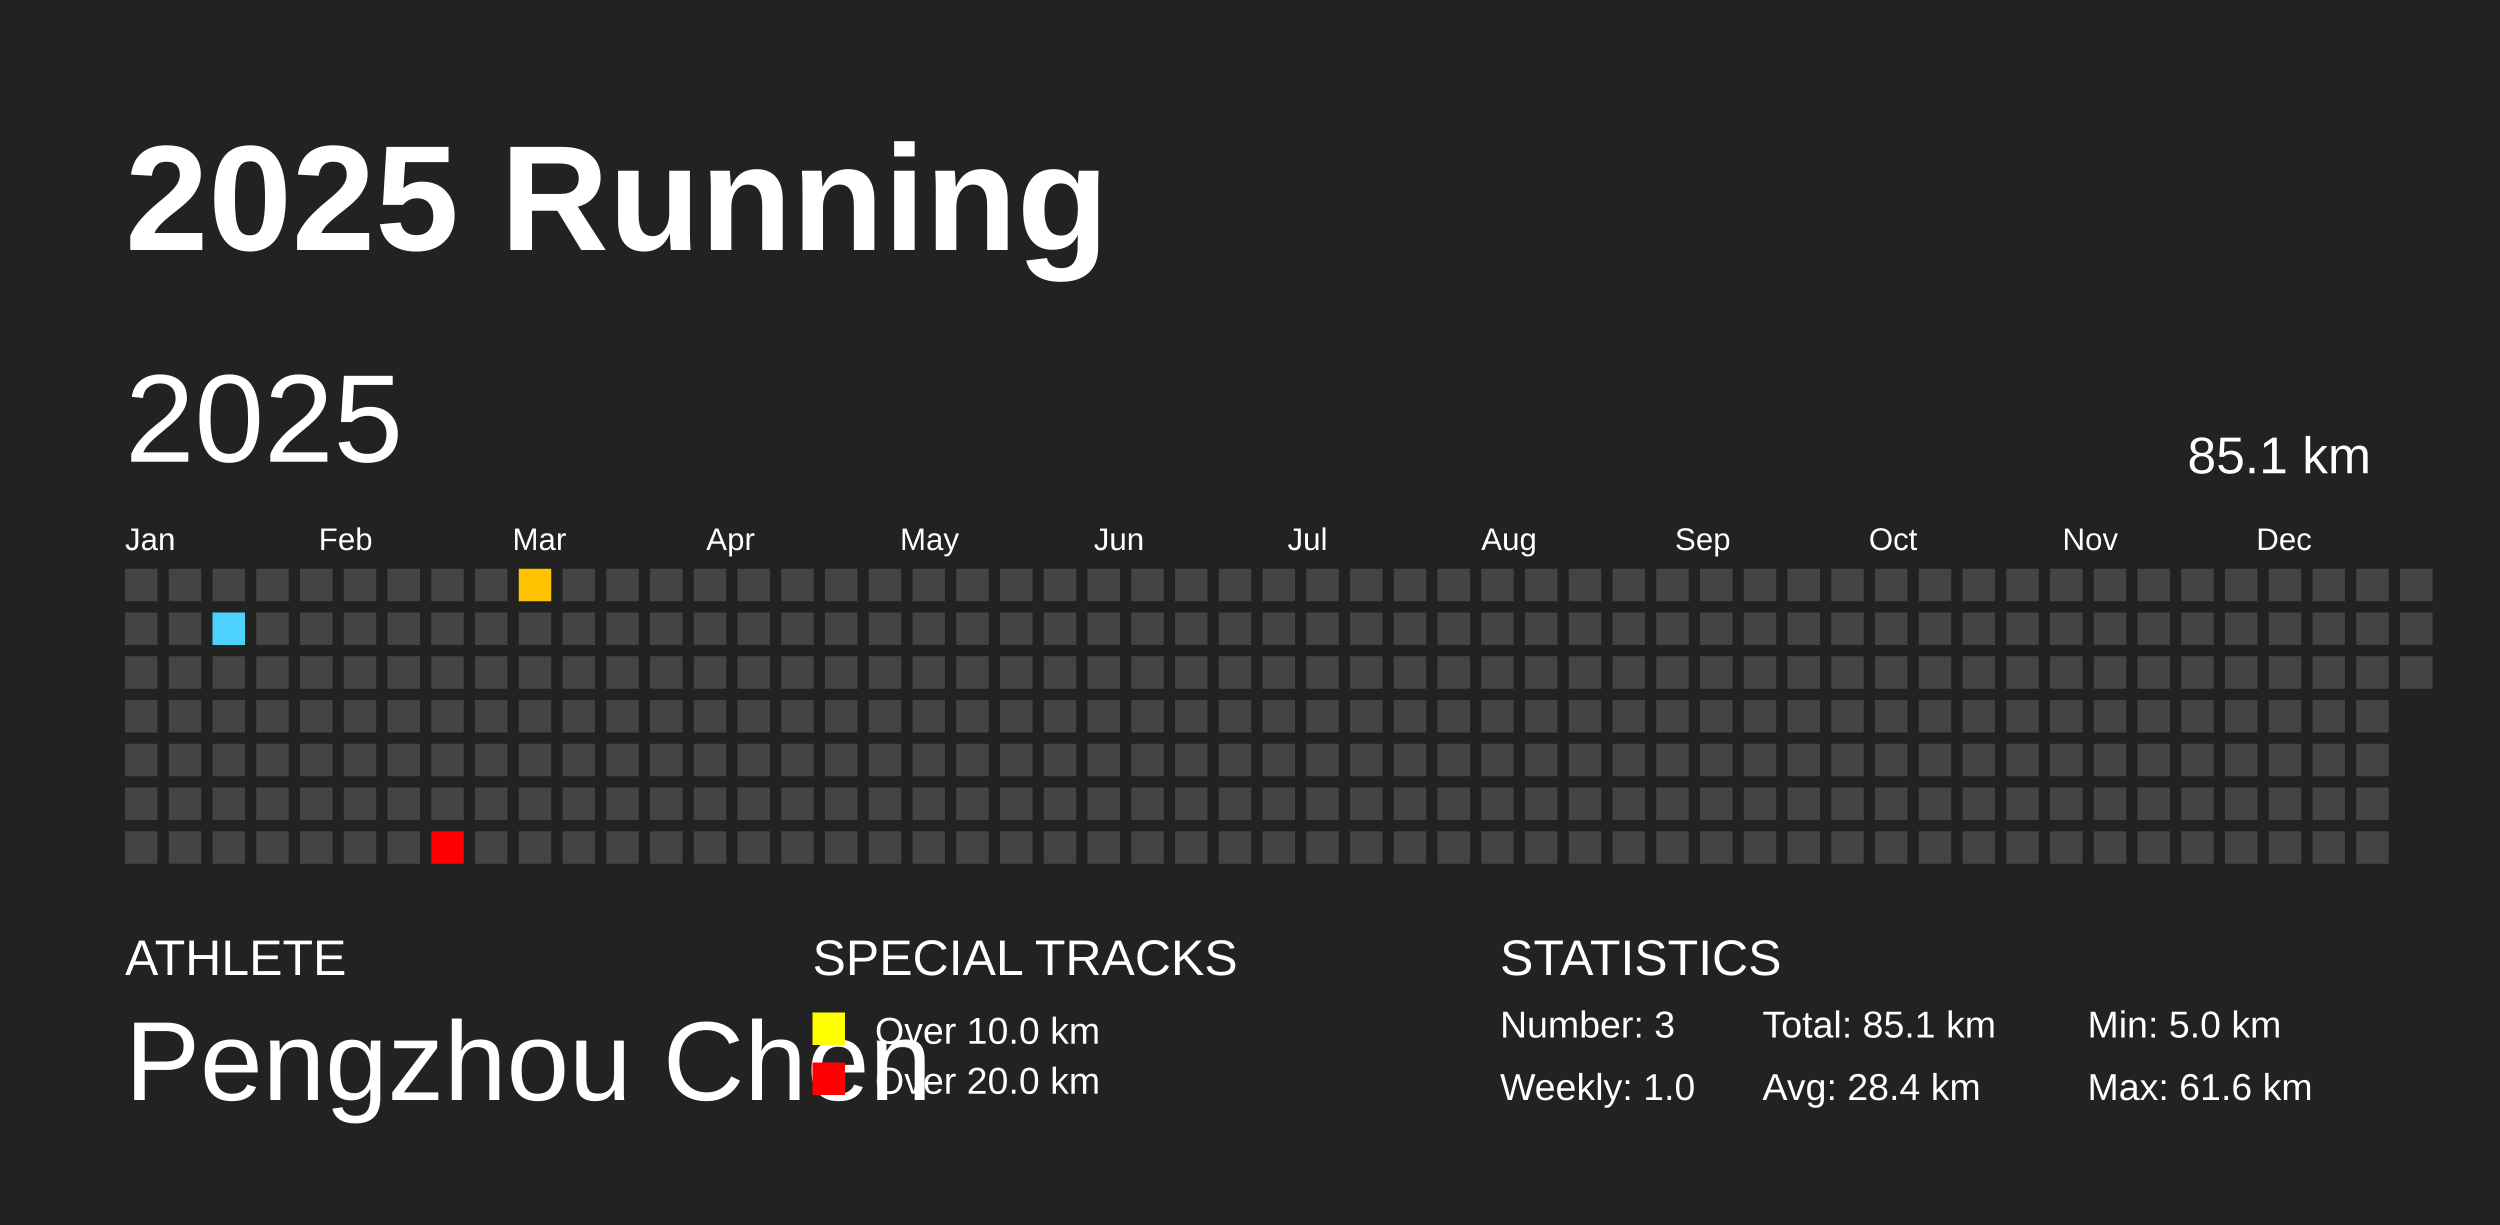
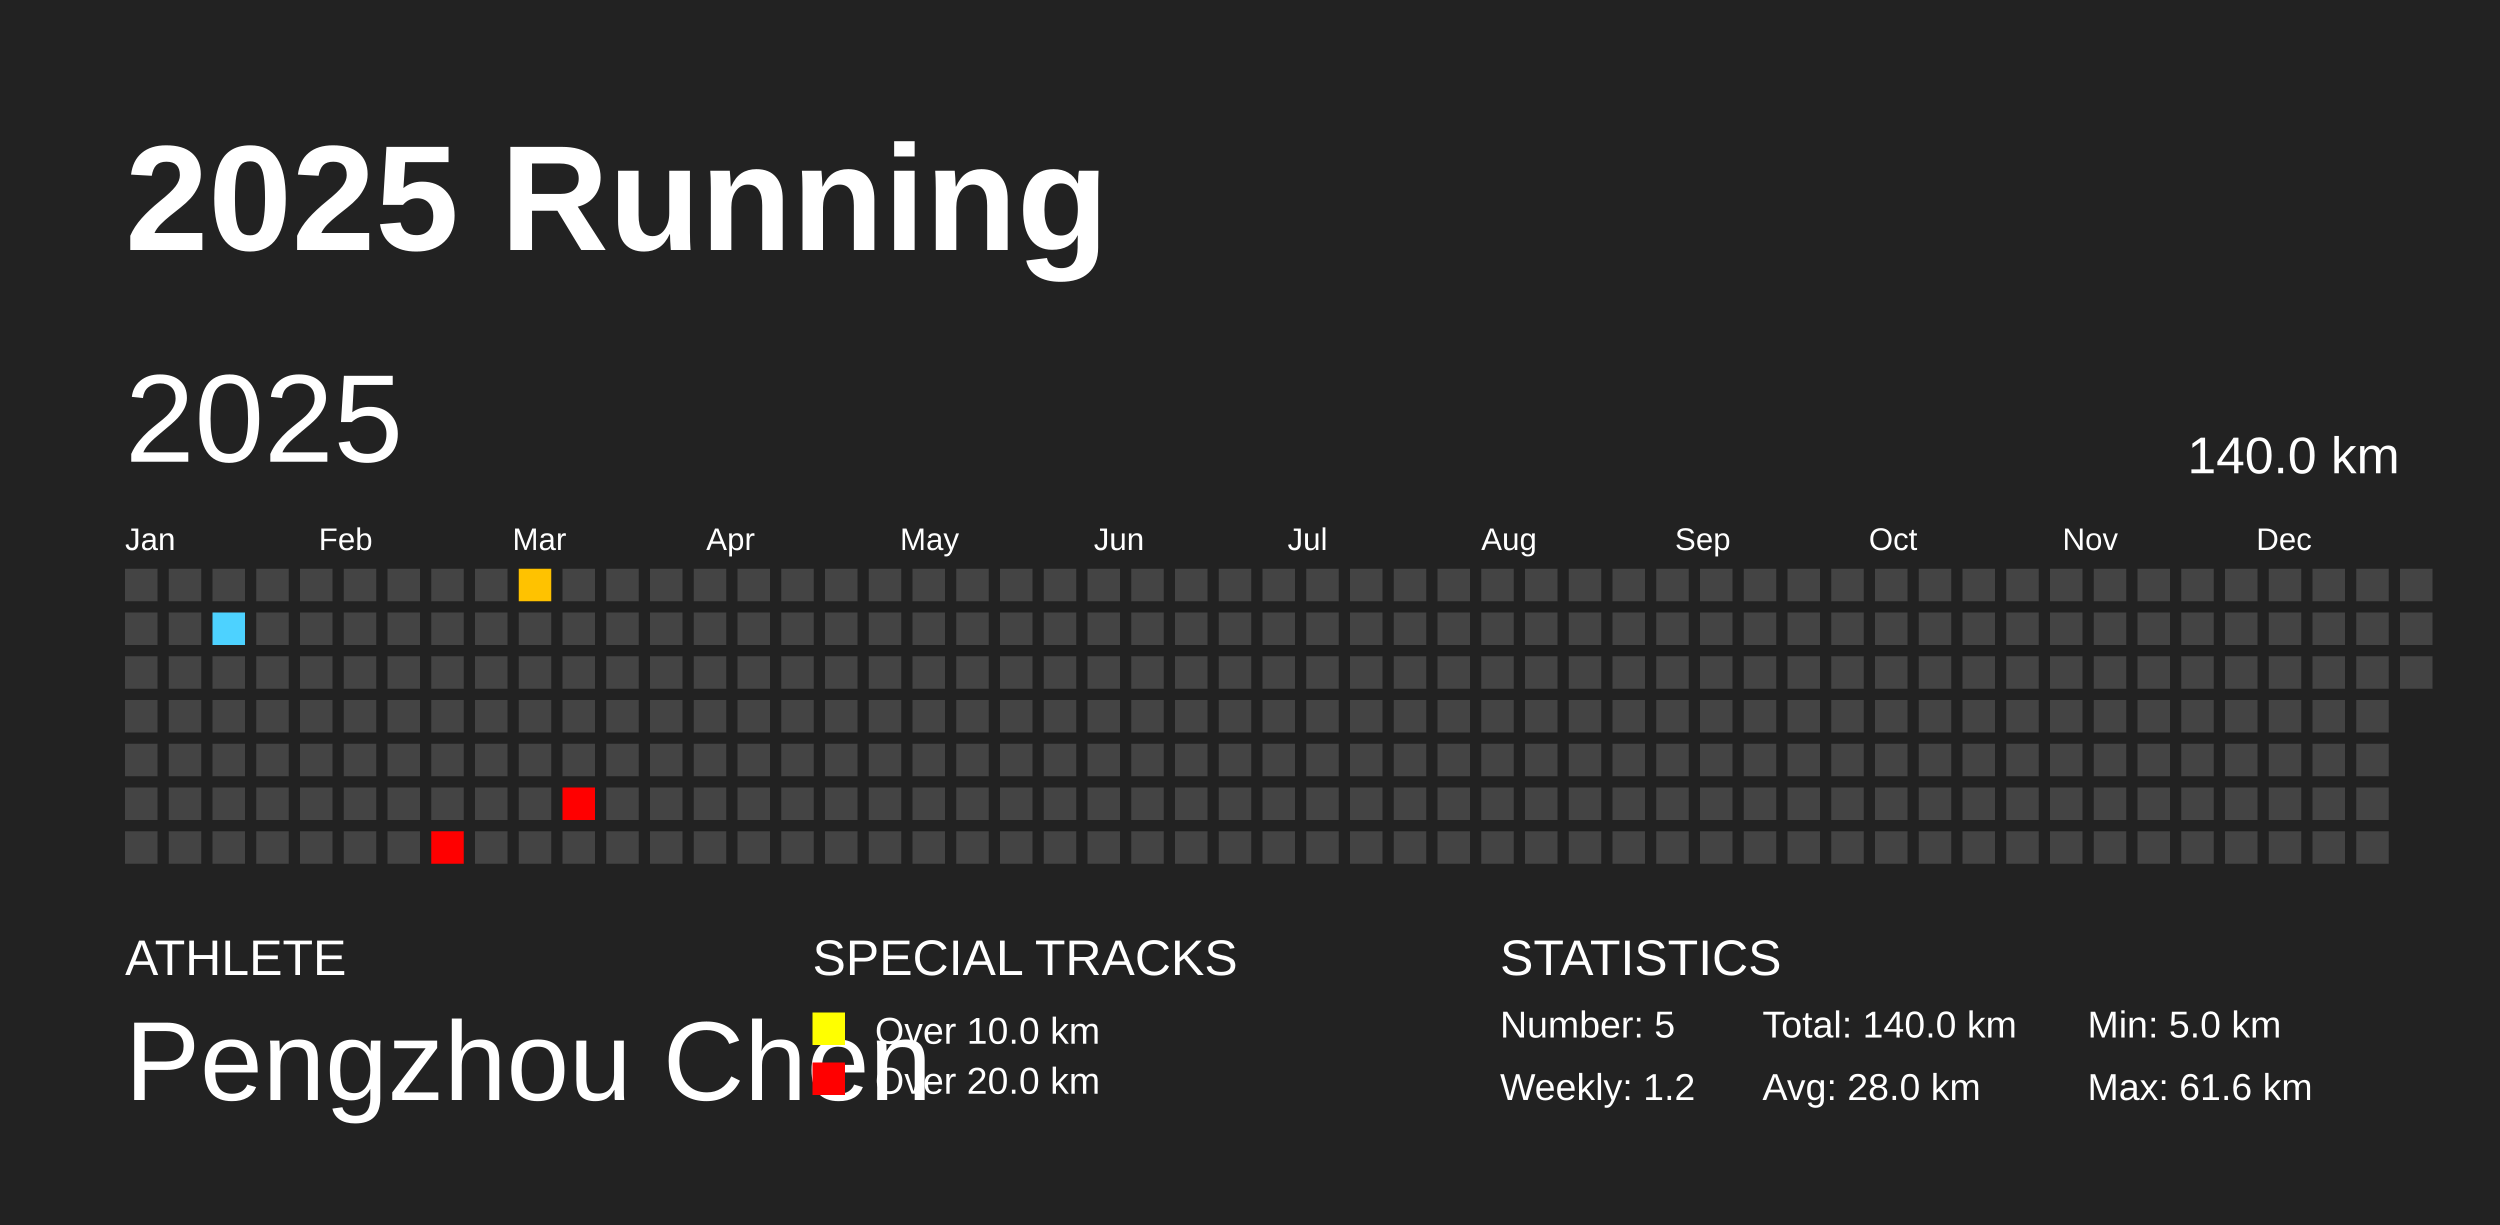
<svg xmlns="http://www.w3.org/2000/svg" baseProfile="full" height="98mm" version="1.1" viewBox="0,0,200,98" width="200mm">
  <defs />
  <rect fill="#222222" height="98" width="200" x="0" y="0" />
  <text fill="#FFFFFF" style="font-size:12px; font-family:Arial; font-weight:bold;" x="10" y="20">2025 Running</text>
  <text fill="#FFFFFF" style="font-size:4px; font-family:Arial" x="10" y="78">ATHLETE</text>
  <text fill="#FFFFFF" style="font-size:9px; font-family:Arial" x="10" y="88">Pengzhou Chen</text>
  <text fill="#FFFFFF" style="font-size:4px; font-family:Arial" x="65" y="78">SPECIAL TRACKS</text>
  <rect fill="yellow" height="2.6" width="2.6" x="65" y="81" />
  <text fill="#FFFFFF" style="font-size:3px; font-family:Arial" x="70" y="83.5">Over 10.0 km</text>
  <rect fill="red" height="2.6" width="2.6" x="65" y="85" />
  <text fill="#FFFFFF" style="font-size:3px; font-family:Arial" x="70" y="87.5">Over 20.0 km</text>
  <text fill="#FFFFFF" style="font-size:4px; font-family:Arial" x="120" y="78">STATISTICS</text>
-   <text fill="#FFFFFF" style="font-size:3px; font-family:Arial" x="120" y="83">Number: 3</text>
-   <text fill="#FFFFFF" style="font-size:3px; font-family:Arial" x="120" y="88">Weekly: 1.0</text>
-   <text fill="#FFFFFF" style="font-size:3px; font-family:Arial" x="141" y="83">Total: 85.1 km</text>
-   <text fill="#FFFFFF" style="font-size:3px; font-family:Arial" x="141" y="88">Avg: 28.4 km</text>
+   <text fill="#FFFFFF" style="font-size:3px; font-family:Arial" x="120" y="83">Number: 5</text>
+   <text fill="#FFFFFF" style="font-size:3px; font-family:Arial" x="120" y="88">Weekly: 1.2</text>
+   <text fill="#FFFFFF" style="font-size:3px; font-family:Arial" x="141" y="83">Total: 140.0 km</text>
+   <text fill="#FFFFFF" style="font-size:3px; font-family:Arial" x="141" y="88">Avg: 28.0 km</text>
  <text fill="#FFFFFF" style="font-size:3px; font-family:Arial" x="167" y="83">Min: 5.0 km</text>
  <text fill="#FFFFFF" style="font-size:3px; font-family:Arial" x="167" y="88">Max: 61.6 km</text>
  <text dominant-baseline="hanging" fill="#FFFFFF" style="font-size:10.0px; font-family:Arial;" x="10" y="30">2025</text>
-   <text dominant-baseline="hanging" fill="#FFFFFF" style="font-size:4.125px; font-family:Arial;" x="175" y="35">85.1 km</text>
+   <text dominant-baseline="hanging" fill="#FFFFFF" style="font-size:4.125px; font-family:Arial;" x="175" y="35">140.0 km</text>
  <text fill="#FFFFFF" style="font-size:2.5px; font-family:Arial" x="10.0" y="44">Jan</text>
  <text fill="#FFFFFF" style="font-size:2.5px; font-family:Arial" x="25.5" y="44">Feb</text>
  <text fill="#FFFFFF" style="font-size:2.5px; font-family:Arial" x="41.0" y="44">Mar</text>
  <text fill="#FFFFFF" style="font-size:2.5px; font-family:Arial" x="56.5" y="44">Apr</text>
  <text fill="#FFFFFF" style="font-size:2.5px; font-family:Arial" x="72.0" y="44">May</text>
  <text fill="#FFFFFF" style="font-size:2.5px; font-family:Arial" x="87.5" y="44">Jun</text>
  <text fill="#FFFFFF" style="font-size:2.5px; font-family:Arial" x="103.0" y="44">Jul</text>
  <text fill="#FFFFFF" style="font-size:2.5px; font-family:Arial" x="118.5" y="44">Aug</text>
  <text fill="#FFFFFF" style="font-size:2.5px; font-family:Arial" x="134.0" y="44">Sep</text>
  <text fill="#FFFFFF" style="font-size:2.5px; font-family:Arial" x="149.5" y="44">Oct</text>
  <text fill="#FFFFFF" style="font-size:2.5px; font-family:Arial" x="165.0" y="44">Nov</text>
  <text fill="#FFFFFF" style="font-size:2.5px; font-family:Arial" x="180.5" y="44">Dec</text>
  <rect fill="#444444" height="2.6" width="2.6" x="10.0" y="45.5" />
  <rect fill="#444444" height="2.6" width="2.6" x="10.0" y="49.0" />
  <rect fill="#444444" height="2.6" width="2.6" x="10.0" y="52.5" />
  <rect fill="#444444" height="2.6" width="2.6" x="10.0" y="56.0" />
  <rect fill="#444444" height="2.6" width="2.6" x="10.0" y="59.5" />
  <rect fill="#444444" height="2.6" width="2.6" x="10.0" y="63.0" />
  <rect fill="#444444" height="2.6" width="2.6" x="10.0" y="66.5" />
  <rect fill="#444444" height="2.6" width="2.6" x="13.5" y="45.5" />
  <rect fill="#444444" height="2.6" width="2.6" x="13.5" y="49.0" />
  <rect fill="#444444" height="2.6" width="2.6" x="13.5" y="52.5" />
  <rect fill="#444444" height="2.6" width="2.6" x="13.5" y="56.0" />
  <rect fill="#444444" height="2.6" width="2.6" x="13.5" y="59.5" />
  <rect fill="#444444" height="2.6" width="2.6" x="13.5" y="63.0" />
  <rect fill="#444444" height="2.6" width="2.6" x="13.5" y="66.5" />
  <rect fill="#444444" height="2.6" width="2.6" x="17.0" y="45.5" />
  <rect fill="#4dd2ff" height="2.6" width="2.6" x="17.0" y="49.0" />
  <rect fill="#444444" height="2.6" width="2.6" x="17.0" y="52.5" />
  <rect fill="#444444" height="2.6" width="2.6" x="17.0" y="56.0" />
  <rect fill="#444444" height="2.6" width="2.6" x="17.0" y="59.5" />
  <rect fill="#444444" height="2.6" width="2.6" x="17.0" y="63.0" />
  <rect fill="#444444" height="2.6" width="2.6" x="17.0" y="66.5" />
  <rect fill="#444444" height="2.6" width="2.6" x="20.5" y="45.5" />
  <rect fill="#444444" height="2.6" width="2.6" x="20.5" y="49.0" />
  <rect fill="#444444" height="2.6" width="2.6" x="20.5" y="52.5" />
  <rect fill="#444444" height="2.6" width="2.6" x="20.5" y="56.0" />
  <rect fill="#444444" height="2.6" width="2.6" x="20.5" y="59.5" />
  <rect fill="#444444" height="2.6" width="2.6" x="20.5" y="63.0" />
  <rect fill="#444444" height="2.6" width="2.6" x="20.5" y="66.5" />
  <rect fill="#444444" height="2.6" width="2.6" x="24.0" y="45.5" />
  <rect fill="#444444" height="2.6" width="2.6" x="24.0" y="49.0" />
  <rect fill="#444444" height="2.6" width="2.6" x="24.0" y="52.5" />
  <rect fill="#444444" height="2.6" width="2.6" x="24.0" y="56.0" />
  <rect fill="#444444" height="2.6" width="2.6" x="24.0" y="59.5" />
  <rect fill="#444444" height="2.6" width="2.6" x="24.0" y="63.0" />
  <rect fill="#444444" height="2.6" width="2.6" x="24.0" y="66.5" />
  <rect fill="#444444" height="2.6" width="2.6" x="27.5" y="45.5" />
  <rect fill="#444444" height="2.6" width="2.6" x="27.5" y="49.0" />
  <rect fill="#444444" height="2.6" width="2.6" x="27.5" y="52.5" />
  <rect fill="#444444" height="2.6" width="2.6" x="27.5" y="56.0" />
  <rect fill="#444444" height="2.6" width="2.6" x="27.5" y="59.5" />
  <rect fill="#444444" height="2.6" width="2.6" x="27.5" y="63.0" />
  <rect fill="#444444" height="2.6" width="2.6" x="27.5" y="66.5" />
  <rect fill="#444444" height="2.6" width="2.6" x="31.0" y="45.5" />
  <rect fill="#444444" height="2.6" width="2.6" x="31.0" y="49.0" />
  <rect fill="#444444" height="2.6" width="2.6" x="31.0" y="52.5" />
  <rect fill="#444444" height="2.6" width="2.6" x="31.0" y="56.0" />
  <rect fill="#444444" height="2.6" width="2.6" x="31.0" y="59.5" />
  <rect fill="#444444" height="2.6" width="2.6" x="31.0" y="63.0" />
  <rect fill="#444444" height="2.6" width="2.6" x="31.0" y="66.5" />
  <rect fill="#444444" height="2.6" width="2.6" x="34.5" y="45.5" />
  <rect fill="#444444" height="2.6" width="2.6" x="34.5" y="49.0" />
  <rect fill="#444444" height="2.6" width="2.6" x="34.5" y="52.5" />
  <rect fill="#444444" height="2.6" width="2.6" x="34.5" y="56.0" />
  <rect fill="#444444" height="2.6" width="2.6" x="34.5" y="59.5" />
  <rect fill="#444444" height="2.6" width="2.6" x="34.5" y="63.0" />
  <rect fill="red" height="2.6" width="2.6" x="34.5" y="66.5" />
  <rect fill="#444444" height="2.6" width="2.6" x="38.0" y="45.5" />
  <rect fill="#444444" height="2.6" width="2.6" x="38.0" y="49.0" />
  <rect fill="#444444" height="2.6" width="2.6" x="38.0" y="52.5" />
  <rect fill="#444444" height="2.6" width="2.6" x="38.0" y="56.0" />
  <rect fill="#444444" height="2.6" width="2.6" x="38.0" y="59.5" />
  <rect fill="#444444" height="2.6" width="2.6" x="38.0" y="63.0" />
  <rect fill="#444444" height="2.6" width="2.6" x="38.0" y="66.5" />
  <rect fill="#ffc200" height="2.6" width="2.6" x="41.5" y="45.5" />
  <rect fill="#444444" height="2.6" width="2.6" x="41.5" y="49.0" />
  <rect fill="#444444" height="2.6" width="2.6" x="41.5" y="52.5" />
  <rect fill="#444444" height="2.6" width="2.6" x="41.5" y="56.0" />
  <rect fill="#444444" height="2.6" width="2.6" x="41.5" y="59.5" />
  <rect fill="#444444" height="2.6" width="2.6" x="41.5" y="63.0" />
  <rect fill="#444444" height="2.6" width="2.6" x="41.5" y="66.5" />
  <rect fill="#444444" height="2.6" width="2.6" x="45.0" y="45.5" />
  <rect fill="#444444" height="2.6" width="2.6" x="45.0" y="49.0" />
  <rect fill="#444444" height="2.6" width="2.6" x="45.0" y="52.5" />
  <rect fill="#444444" height="2.6" width="2.6" x="45.0" y="56.0" />
  <rect fill="#444444" height="2.6" width="2.6" x="45.0" y="59.5" />
-   <rect fill="#444444" height="2.6" width="2.6" x="45.0" y="63.0" />
+   <rect fill="red" height="2.6" width="2.6" x="45.0" y="63.0" />
  <rect fill="#444444" height="2.6" width="2.6" x="45.0" y="66.5" />
  <rect fill="#444444" height="2.6" width="2.6" x="48.5" y="45.5" />
  <rect fill="#444444" height="2.6" width="2.6" x="48.5" y="49.0" />
  <rect fill="#444444" height="2.6" width="2.6" x="48.5" y="52.5" />
  <rect fill="#444444" height="2.6" width="2.6" x="48.5" y="56.0" />
  <rect fill="#444444" height="2.6" width="2.6" x="48.5" y="59.5" />
  <rect fill="#444444" height="2.6" width="2.6" x="48.5" y="63.0" />
  <rect fill="#444444" height="2.6" width="2.6" x="48.5" y="66.5" />
  <rect fill="#444444" height="2.6" width="2.6" x="52.0" y="45.5" />
  <rect fill="#444444" height="2.6" width="2.6" x="52.0" y="49.0" />
  <rect fill="#444444" height="2.6" width="2.6" x="52.0" y="52.5" />
  <rect fill="#444444" height="2.6" width="2.6" x="52.0" y="56.0" />
  <rect fill="#444444" height="2.6" width="2.6" x="52.0" y="59.5" />
  <rect fill="#444444" height="2.6" width="2.6" x="52.0" y="63.0" />
  <rect fill="#444444" height="2.6" width="2.6" x="52.0" y="66.5" />
  <rect fill="#444444" height="2.6" width="2.6" x="55.5" y="45.5" />
  <rect fill="#444444" height="2.6" width="2.6" x="55.5" y="49.0" />
  <rect fill="#444444" height="2.6" width="2.6" x="55.5" y="52.5" />
  <rect fill="#444444" height="2.6" width="2.6" x="55.5" y="56.0" />
  <rect fill="#444444" height="2.6" width="2.6" x="55.5" y="59.5" />
  <rect fill="#444444" height="2.6" width="2.6" x="55.5" y="63.0" />
  <rect fill="#444444" height="2.6" width="2.6" x="55.5" y="66.5" />
  <rect fill="#444444" height="2.6" width="2.6" x="59.0" y="45.5" />
  <rect fill="#444444" height="2.6" width="2.6" x="59.0" y="49.0" />
  <rect fill="#444444" height="2.6" width="2.6" x="59.0" y="52.5" />
  <rect fill="#444444" height="2.6" width="2.6" x="59.0" y="56.0" />
  <rect fill="#444444" height="2.6" width="2.6" x="59.0" y="59.5" />
  <rect fill="#444444" height="2.6" width="2.6" x="59.0" y="63.0" />
  <rect fill="#444444" height="2.6" width="2.6" x="59.0" y="66.5" />
  <rect fill="#444444" height="2.6" width="2.6" x="62.5" y="45.5" />
  <rect fill="#444444" height="2.6" width="2.6" x="62.5" y="49.0" />
  <rect fill="#444444" height="2.6" width="2.6" x="62.5" y="52.5" />
  <rect fill="#444444" height="2.6" width="2.6" x="62.5" y="56.0" />
  <rect fill="#444444" height="2.6" width="2.6" x="62.5" y="59.5" />
  <rect fill="#444444" height="2.6" width="2.6" x="62.5" y="63.0" />
  <rect fill="#444444" height="2.6" width="2.6" x="62.5" y="66.5" />
  <rect fill="#444444" height="2.6" width="2.6" x="66.0" y="45.5" />
  <rect fill="#444444" height="2.6" width="2.6" x="66.0" y="49.0" />
  <rect fill="#444444" height="2.6" width="2.6" x="66.0" y="52.5" />
  <rect fill="#444444" height="2.6" width="2.6" x="66.0" y="56.0" />
  <rect fill="#444444" height="2.6" width="2.6" x="66.0" y="59.5" />
  <rect fill="#444444" height="2.6" width="2.6" x="66.0" y="63.0" />
  <rect fill="#444444" height="2.6" width="2.6" x="66.0" y="66.5" />
  <rect fill="#444444" height="2.6" width="2.6" x="69.5" y="45.5" />
  <rect fill="#444444" height="2.6" width="2.6" x="69.5" y="49.0" />
  <rect fill="#444444" height="2.6" width="2.6" x="69.5" y="52.5" />
  <rect fill="#444444" height="2.6" width="2.6" x="69.5" y="56.0" />
  <rect fill="#444444" height="2.6" width="2.6" x="69.5" y="59.5" />
  <rect fill="#444444" height="2.6" width="2.6" x="69.5" y="63.0" />
  <rect fill="#444444" height="2.6" width="2.6" x="69.5" y="66.5" />
  <rect fill="#444444" height="2.6" width="2.6" x="73.0" y="45.5" />
  <rect fill="#444444" height="2.6" width="2.6" x="73.0" y="49.0" />
  <rect fill="#444444" height="2.6" width="2.6" x="73.0" y="52.5" />
  <rect fill="#444444" height="2.6" width="2.6" x="73.0" y="56.0" />
  <rect fill="#444444" height="2.6" width="2.6" x="73.0" y="59.5" />
  <rect fill="#444444" height="2.6" width="2.6" x="73.0" y="63.0" />
  <rect fill="#444444" height="2.6" width="2.6" x="73.0" y="66.5" />
  <rect fill="#444444" height="2.6" width="2.6" x="76.5" y="45.5" />
  <rect fill="#444444" height="2.6" width="2.6" x="76.5" y="49.0" />
  <rect fill="#444444" height="2.6" width="2.6" x="76.5" y="52.5" />
  <rect fill="#444444" height="2.6" width="2.6" x="76.5" y="56.0" />
  <rect fill="#444444" height="2.6" width="2.6" x="76.5" y="59.5" />
  <rect fill="#444444" height="2.6" width="2.6" x="76.5" y="63.0" />
  <rect fill="#444444" height="2.6" width="2.6" x="76.5" y="66.5" />
  <rect fill="#444444" height="2.6" width="2.6" x="80.0" y="45.5" />
  <rect fill="#444444" height="2.6" width="2.6" x="80.0" y="49.0" />
  <rect fill="#444444" height="2.6" width="2.6" x="80.0" y="52.5" />
  <rect fill="#444444" height="2.6" width="2.6" x="80.0" y="56.0" />
  <rect fill="#444444" height="2.6" width="2.6" x="80.0" y="59.5" />
  <rect fill="#444444" height="2.6" width="2.6" x="80.0" y="63.0" />
  <rect fill="#444444" height="2.6" width="2.6" x="80.0" y="66.5" />
  <rect fill="#444444" height="2.6" width="2.6" x="83.5" y="45.5" />
  <rect fill="#444444" height="2.6" width="2.6" x="83.5" y="49.0" />
  <rect fill="#444444" height="2.6" width="2.6" x="83.5" y="52.5" />
  <rect fill="#444444" height="2.6" width="2.6" x="83.5" y="56.0" />
  <rect fill="#444444" height="2.6" width="2.6" x="83.5" y="59.5" />
  <rect fill="#444444" height="2.6" width="2.6" x="83.5" y="63.0" />
  <rect fill="#444444" height="2.6" width="2.6" x="83.5" y="66.5" />
  <rect fill="#444444" height="2.6" width="2.6" x="87.0" y="45.5" />
  <rect fill="#444444" height="2.6" width="2.6" x="87.0" y="49.0" />
  <rect fill="#444444" height="2.6" width="2.6" x="87.0" y="52.5" />
  <rect fill="#444444" height="2.6" width="2.6" x="87.0" y="56.0" />
  <rect fill="#444444" height="2.6" width="2.6" x="87.0" y="59.5" />
  <rect fill="#444444" height="2.6" width="2.6" x="87.0" y="63.0" />
  <rect fill="#444444" height="2.6" width="2.6" x="87.0" y="66.5" />
  <rect fill="#444444" height="2.6" width="2.6" x="90.5" y="45.5" />
  <rect fill="#444444" height="2.6" width="2.6" x="90.5" y="49.0" />
  <rect fill="#444444" height="2.6" width="2.6" x="90.5" y="52.5" />
  <rect fill="#444444" height="2.6" width="2.6" x="90.5" y="56.0" />
  <rect fill="#444444" height="2.6" width="2.6" x="90.5" y="59.5" />
  <rect fill="#444444" height="2.6" width="2.6" x="90.5" y="63.0" />
  <rect fill="#444444" height="2.6" width="2.6" x="90.5" y="66.5" />
  <rect fill="#444444" height="2.6" width="2.6" x="94.0" y="45.5" />
  <rect fill="#444444" height="2.6" width="2.6" x="94.0" y="49.0" />
  <rect fill="#444444" height="2.6" width="2.6" x="94.0" y="52.5" />
  <rect fill="#444444" height="2.6" width="2.6" x="94.0" y="56.0" />
  <rect fill="#444444" height="2.6" width="2.6" x="94.0" y="59.5" />
  <rect fill="#444444" height="2.6" width="2.6" x="94.0" y="63.0" />
  <rect fill="#444444" height="2.6" width="2.6" x="94.0" y="66.5" />
  <rect fill="#444444" height="2.6" width="2.6" x="97.5" y="45.5" />
  <rect fill="#444444" height="2.6" width="2.6" x="97.5" y="49.0" />
  <rect fill="#444444" height="2.6" width="2.6" x="97.5" y="52.5" />
  <rect fill="#444444" height="2.6" width="2.6" x="97.5" y="56.0" />
  <rect fill="#444444" height="2.6" width="2.6" x="97.5" y="59.5" />
  <rect fill="#444444" height="2.6" width="2.6" x="97.5" y="63.0" />
  <rect fill="#444444" height="2.6" width="2.6" x="97.5" y="66.5" />
  <rect fill="#444444" height="2.6" width="2.6" x="101.0" y="45.5" />
  <rect fill="#444444" height="2.6" width="2.6" x="101.0" y="49.0" />
  <rect fill="#444444" height="2.6" width="2.6" x="101.0" y="52.5" />
  <rect fill="#444444" height="2.6" width="2.6" x="101.0" y="56.0" />
  <rect fill="#444444" height="2.6" width="2.6" x="101.0" y="59.5" />
  <rect fill="#444444" height="2.6" width="2.6" x="101.0" y="63.0" />
  <rect fill="#444444" height="2.6" width="2.6" x="101.0" y="66.5" />
  <rect fill="#444444" height="2.6" width="2.6" x="104.5" y="45.5" />
  <rect fill="#444444" height="2.6" width="2.6" x="104.5" y="49.0" />
  <rect fill="#444444" height="2.6" width="2.6" x="104.5" y="52.5" />
  <rect fill="#444444" height="2.6" width="2.6" x="104.5" y="56.0" />
  <rect fill="#444444" height="2.6" width="2.6" x="104.5" y="59.5" />
  <rect fill="#444444" height="2.6" width="2.6" x="104.5" y="63.0" />
  <rect fill="#444444" height="2.6" width="2.6" x="104.5" y="66.5" />
  <rect fill="#444444" height="2.6" width="2.6" x="108.0" y="45.5" />
  <rect fill="#444444" height="2.6" width="2.6" x="108.0" y="49.0" />
  <rect fill="#444444" height="2.6" width="2.6" x="108.0" y="52.5" />
  <rect fill="#444444" height="2.6" width="2.6" x="108.0" y="56.0" />
  <rect fill="#444444" height="2.6" width="2.6" x="108.0" y="59.5" />
  <rect fill="#444444" height="2.6" width="2.6" x="108.0" y="63.0" />
  <rect fill="#444444" height="2.6" width="2.6" x="108.0" y="66.5" />
  <rect fill="#444444" height="2.6" width="2.6" x="111.5" y="45.5" />
  <rect fill="#444444" height="2.6" width="2.6" x="111.5" y="49.0" />
  <rect fill="#444444" height="2.6" width="2.6" x="111.5" y="52.5" />
  <rect fill="#444444" height="2.6" width="2.6" x="111.5" y="56.0" />
  <rect fill="#444444" height="2.6" width="2.6" x="111.5" y="59.5" />
  <rect fill="#444444" height="2.6" width="2.6" x="111.5" y="63.0" />
  <rect fill="#444444" height="2.6" width="2.6" x="111.5" y="66.5" />
  <rect fill="#444444" height="2.6" width="2.6" x="115.0" y="45.5" />
  <rect fill="#444444" height="2.6" width="2.6" x="115.0" y="49.0" />
  <rect fill="#444444" height="2.6" width="2.6" x="115.0" y="52.5" />
  <rect fill="#444444" height="2.6" width="2.6" x="115.0" y="56.0" />
  <rect fill="#444444" height="2.6" width="2.6" x="115.0" y="59.5" />
  <rect fill="#444444" height="2.6" width="2.6" x="115.0" y="63.0" />
  <rect fill="#444444" height="2.6" width="2.6" x="115.0" y="66.5" />
  <rect fill="#444444" height="2.6" width="2.6" x="118.5" y="45.5" />
  <rect fill="#444444" height="2.6" width="2.6" x="118.5" y="49.0" />
  <rect fill="#444444" height="2.6" width="2.6" x="118.5" y="52.5" />
  <rect fill="#444444" height="2.6" width="2.6" x="118.5" y="56.0" />
  <rect fill="#444444" height="2.6" width="2.6" x="118.5" y="59.5" />
  <rect fill="#444444" height="2.6" width="2.6" x="118.5" y="63.0" />
  <rect fill="#444444" height="2.6" width="2.6" x="118.5" y="66.5" />
  <rect fill="#444444" height="2.6" width="2.6" x="122.0" y="45.5" />
  <rect fill="#444444" height="2.6" width="2.6" x="122.0" y="49.0" />
  <rect fill="#444444" height="2.6" width="2.6" x="122.0" y="52.5" />
  <rect fill="#444444" height="2.6" width="2.6" x="122.0" y="56.0" />
  <rect fill="#444444" height="2.6" width="2.6" x="122.0" y="59.5" />
  <rect fill="#444444" height="2.6" width="2.6" x="122.0" y="63.0" />
  <rect fill="#444444" height="2.6" width="2.6" x="122.0" y="66.5" />
  <rect fill="#444444" height="2.6" width="2.6" x="125.5" y="45.5" />
  <rect fill="#444444" height="2.6" width="2.6" x="125.5" y="49.0" />
  <rect fill="#444444" height="2.6" width="2.6" x="125.5" y="52.5" />
  <rect fill="#444444" height="2.6" width="2.6" x="125.5" y="56.0" />
  <rect fill="#444444" height="2.6" width="2.6" x="125.5" y="59.5" />
  <rect fill="#444444" height="2.6" width="2.6" x="125.5" y="63.0" />
  <rect fill="#444444" height="2.6" width="2.6" x="125.5" y="66.5" />
  <rect fill="#444444" height="2.6" width="2.6" x="129.0" y="45.5" />
  <rect fill="#444444" height="2.6" width="2.6" x="129.0" y="49.0" />
  <rect fill="#444444" height="2.6" width="2.6" x="129.0" y="52.5" />
  <rect fill="#444444" height="2.6" width="2.6" x="129.0" y="56.0" />
  <rect fill="#444444" height="2.6" width="2.6" x="129.0" y="59.5" />
  <rect fill="#444444" height="2.6" width="2.6" x="129.0" y="63.0" />
  <rect fill="#444444" height="2.6" width="2.6" x="129.0" y="66.5" />
  <rect fill="#444444" height="2.6" width="2.6" x="132.5" y="45.5" />
  <rect fill="#444444" height="2.6" width="2.6" x="132.5" y="49.0" />
  <rect fill="#444444" height="2.6" width="2.6" x="132.5" y="52.5" />
  <rect fill="#444444" height="2.6" width="2.6" x="132.5" y="56.0" />
  <rect fill="#444444" height="2.6" width="2.6" x="132.5" y="59.5" />
  <rect fill="#444444" height="2.6" width="2.6" x="132.5" y="63.0" />
  <rect fill="#444444" height="2.6" width="2.6" x="132.5" y="66.5" />
  <rect fill="#444444" height="2.6" width="2.6" x="136.0" y="45.5" />
  <rect fill="#444444" height="2.6" width="2.6" x="136.0" y="49.0" />
  <rect fill="#444444" height="2.6" width="2.6" x="136.0" y="52.5" />
  <rect fill="#444444" height="2.6" width="2.6" x="136.0" y="56.0" />
  <rect fill="#444444" height="2.6" width="2.6" x="136.0" y="59.5" />
  <rect fill="#444444" height="2.6" width="2.6" x="136.0" y="63.0" />
  <rect fill="#444444" height="2.6" width="2.6" x="136.0" y="66.5" />
  <rect fill="#444444" height="2.6" width="2.6" x="139.5" y="45.5" />
  <rect fill="#444444" height="2.6" width="2.6" x="139.5" y="49.0" />
  <rect fill="#444444" height="2.6" width="2.6" x="139.5" y="52.5" />
  <rect fill="#444444" height="2.6" width="2.6" x="139.5" y="56.0" />
  <rect fill="#444444" height="2.6" width="2.6" x="139.5" y="59.5" />
  <rect fill="#444444" height="2.6" width="2.6" x="139.5" y="63.0" />
  <rect fill="#444444" height="2.6" width="2.6" x="139.5" y="66.5" />
  <rect fill="#444444" height="2.6" width="2.6" x="143.0" y="45.5" />
  <rect fill="#444444" height="2.6" width="2.6" x="143.0" y="49.0" />
  <rect fill="#444444" height="2.6" width="2.6" x="143.0" y="52.5" />
  <rect fill="#444444" height="2.6" width="2.6" x="143.0" y="56.0" />
  <rect fill="#444444" height="2.6" width="2.6" x="143.0" y="59.5" />
  <rect fill="#444444" height="2.6" width="2.6" x="143.0" y="63.0" />
  <rect fill="#444444" height="2.6" width="2.6" x="143.0" y="66.5" />
  <rect fill="#444444" height="2.6" width="2.6" x="146.5" y="45.5" />
  <rect fill="#444444" height="2.6" width="2.6" x="146.5" y="49.0" />
  <rect fill="#444444" height="2.6" width="2.6" x="146.5" y="52.5" />
  <rect fill="#444444" height="2.6" width="2.6" x="146.5" y="56.0" />
  <rect fill="#444444" height="2.6" width="2.6" x="146.5" y="59.5" />
  <rect fill="#444444" height="2.6" width="2.6" x="146.5" y="63.0" />
  <rect fill="#444444" height="2.6" width="2.6" x="146.5" y="66.5" />
  <rect fill="#444444" height="2.6" width="2.6" x="150.0" y="45.5" />
  <rect fill="#444444" height="2.6" width="2.6" x="150.0" y="49.0" />
  <rect fill="#444444" height="2.6" width="2.6" x="150.0" y="52.5" />
  <rect fill="#444444" height="2.6" width="2.6" x="150.0" y="56.0" />
  <rect fill="#444444" height="2.6" width="2.6" x="150.0" y="59.5" />
  <rect fill="#444444" height="2.6" width="2.6" x="150.0" y="63.0" />
  <rect fill="#444444" height="2.6" width="2.6" x="150.0" y="66.5" />
  <rect fill="#444444" height="2.6" width="2.6" x="153.5" y="45.5" />
  <rect fill="#444444" height="2.6" width="2.6" x="153.5" y="49.0" />
  <rect fill="#444444" height="2.6" width="2.6" x="153.5" y="52.5" />
  <rect fill="#444444" height="2.6" width="2.6" x="153.5" y="56.0" />
  <rect fill="#444444" height="2.6" width="2.6" x="153.5" y="59.5" />
  <rect fill="#444444" height="2.6" width="2.6" x="153.5" y="63.0" />
  <rect fill="#444444" height="2.6" width="2.6" x="153.5" y="66.5" />
  <rect fill="#444444" height="2.6" width="2.6" x="157.0" y="45.5" />
  <rect fill="#444444" height="2.6" width="2.6" x="157.0" y="49.0" />
  <rect fill="#444444" height="2.6" width="2.6" x="157.0" y="52.5" />
  <rect fill="#444444" height="2.6" width="2.6" x="157.0" y="56.0" />
  <rect fill="#444444" height="2.6" width="2.6" x="157.0" y="59.5" />
  <rect fill="#444444" height="2.6" width="2.6" x="157.0" y="63.0" />
  <rect fill="#444444" height="2.6" width="2.6" x="157.0" y="66.5" />
  <rect fill="#444444" height="2.6" width="2.6" x="160.5" y="45.5" />
  <rect fill="#444444" height="2.6" width="2.6" x="160.5" y="49.0" />
  <rect fill="#444444" height="2.6" width="2.6" x="160.5" y="52.5" />
  <rect fill="#444444" height="2.6" width="2.6" x="160.5" y="56.0" />
  <rect fill="#444444" height="2.6" width="2.6" x="160.5" y="59.5" />
  <rect fill="#444444" height="2.6" width="2.6" x="160.5" y="63.0" />
  <rect fill="#444444" height="2.6" width="2.6" x="160.5" y="66.5" />
  <rect fill="#444444" height="2.6" width="2.6" x="164.0" y="45.5" />
  <rect fill="#444444" height="2.6" width="2.6" x="164.0" y="49.0" />
  <rect fill="#444444" height="2.6" width="2.6" x="164.0" y="52.5" />
  <rect fill="#444444" height="2.6" width="2.6" x="164.0" y="56.0" />
  <rect fill="#444444" height="2.6" width="2.6" x="164.0" y="59.5" />
  <rect fill="#444444" height="2.6" width="2.6" x="164.0" y="63.0" />
  <rect fill="#444444" height="2.6" width="2.6" x="164.0" y="66.5" />
  <rect fill="#444444" height="2.6" width="2.6" x="167.5" y="45.5" />
  <rect fill="#444444" height="2.6" width="2.6" x="167.5" y="49.0" />
  <rect fill="#444444" height="2.6" width="2.6" x="167.5" y="52.5" />
  <rect fill="#444444" height="2.6" width="2.6" x="167.5" y="56.0" />
  <rect fill="#444444" height="2.6" width="2.6" x="167.5" y="59.5" />
  <rect fill="#444444" height="2.6" width="2.6" x="167.5" y="63.0" />
  <rect fill="#444444" height="2.6" width="2.6" x="167.5" y="66.5" />
  <rect fill="#444444" height="2.6" width="2.6" x="171.0" y="45.5" />
  <rect fill="#444444" height="2.6" width="2.6" x="171.0" y="49.0" />
  <rect fill="#444444" height="2.6" width="2.6" x="171.0" y="52.5" />
  <rect fill="#444444" height="2.6" width="2.6" x="171.0" y="56.0" />
  <rect fill="#444444" height="2.6" width="2.6" x="171.0" y="59.5" />
  <rect fill="#444444" height="2.6" width="2.6" x="171.0" y="63.0" />
  <rect fill="#444444" height="2.6" width="2.6" x="171.0" y="66.5" />
  <rect fill="#444444" height="2.6" width="2.6" x="174.5" y="45.5" />
  <rect fill="#444444" height="2.6" width="2.6" x="174.5" y="49.0" />
  <rect fill="#444444" height="2.6" width="2.6" x="174.5" y="52.5" />
  <rect fill="#444444" height="2.6" width="2.6" x="174.5" y="56.0" />
  <rect fill="#444444" height="2.6" width="2.6" x="174.5" y="59.5" />
  <rect fill="#444444" height="2.6" width="2.6" x="174.5" y="63.0" />
  <rect fill="#444444" height="2.6" width="2.6" x="174.5" y="66.5" />
  <rect fill="#444444" height="2.6" width="2.6" x="178.0" y="45.5" />
  <rect fill="#444444" height="2.6" width="2.6" x="178.0" y="49.0" />
  <rect fill="#444444" height="2.6" width="2.6" x="178.0" y="52.5" />
  <rect fill="#444444" height="2.6" width="2.6" x="178.0" y="56.0" />
  <rect fill="#444444" height="2.6" width="2.6" x="178.0" y="59.5" />
  <rect fill="#444444" height="2.6" width="2.6" x="178.0" y="63.0" />
  <rect fill="#444444" height="2.6" width="2.6" x="178.0" y="66.5" />
  <rect fill="#444444" height="2.6" width="2.6" x="181.5" y="45.5" />
  <rect fill="#444444" height="2.6" width="2.6" x="181.5" y="49.0" />
  <rect fill="#444444" height="2.6" width="2.6" x="181.5" y="52.5" />
  <rect fill="#444444" height="2.6" width="2.6" x="181.5" y="56.0" />
  <rect fill="#444444" height="2.6" width="2.6" x="181.5" y="59.5" />
  <rect fill="#444444" height="2.6" width="2.6" x="181.5" y="63.0" />
  <rect fill="#444444" height="2.6" width="2.6" x="181.5" y="66.5" />
  <rect fill="#444444" height="2.6" width="2.6" x="185.0" y="45.5" />
  <rect fill="#444444" height="2.6" width="2.6" x="185.0" y="49.0" />
  <rect fill="#444444" height="2.6" width="2.6" x="185.0" y="52.5" />
  <rect fill="#444444" height="2.6" width="2.6" x="185.0" y="56.0" />
  <rect fill="#444444" height="2.6" width="2.6" x="185.0" y="59.5" />
  <rect fill="#444444" height="2.6" width="2.6" x="185.0" y="63.0" />
  <rect fill="#444444" height="2.6" width="2.6" x="185.0" y="66.5" />
  <rect fill="#444444" height="2.6" width="2.6" x="188.5" y="45.5" />
  <rect fill="#444444" height="2.6" width="2.6" x="188.5" y="49.0" />
  <rect fill="#444444" height="2.6" width="2.6" x="188.5" y="52.5" />
  <rect fill="#444444" height="2.6" width="2.6" x="188.5" y="56.0" />
  <rect fill="#444444" height="2.6" width="2.6" x="188.5" y="59.5" />
  <rect fill="#444444" height="2.6" width="2.6" x="188.5" y="63.0" />
  <rect fill="#444444" height="2.6" width="2.6" x="188.5" y="66.5" />
  <rect fill="#444444" height="2.6" width="2.6" x="192.0" y="45.5" />
  <rect fill="#444444" height="2.6" width="2.6" x="192.0" y="49.0" />
  <rect fill="#444444" height="2.6" width="2.6" x="192.0" y="52.5" />
</svg>
